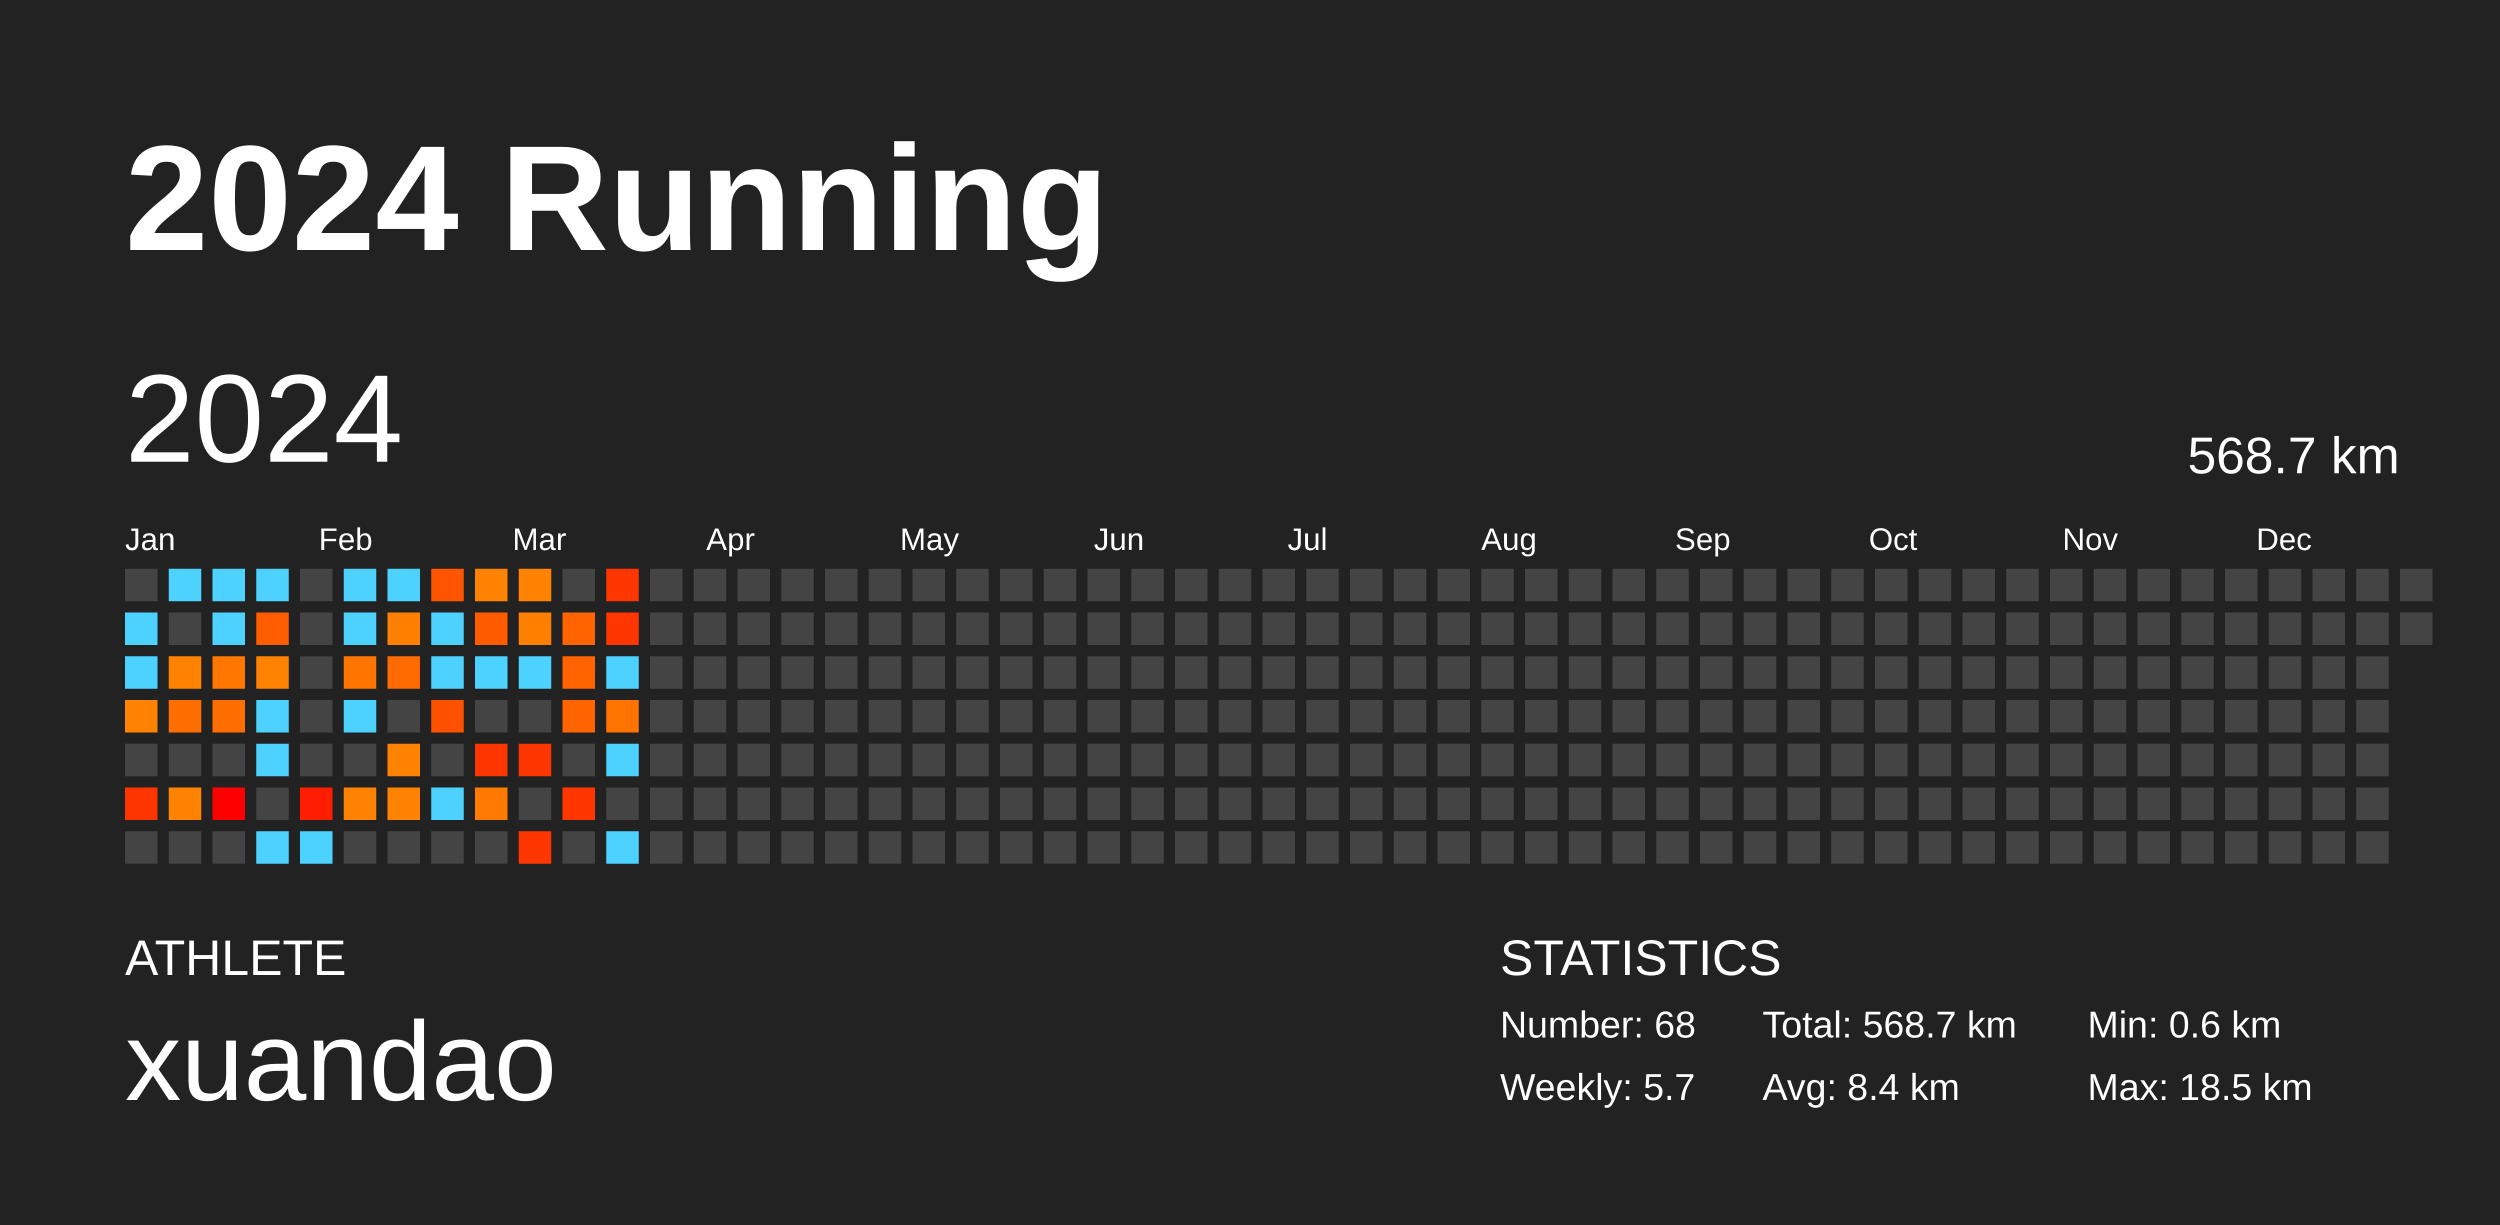
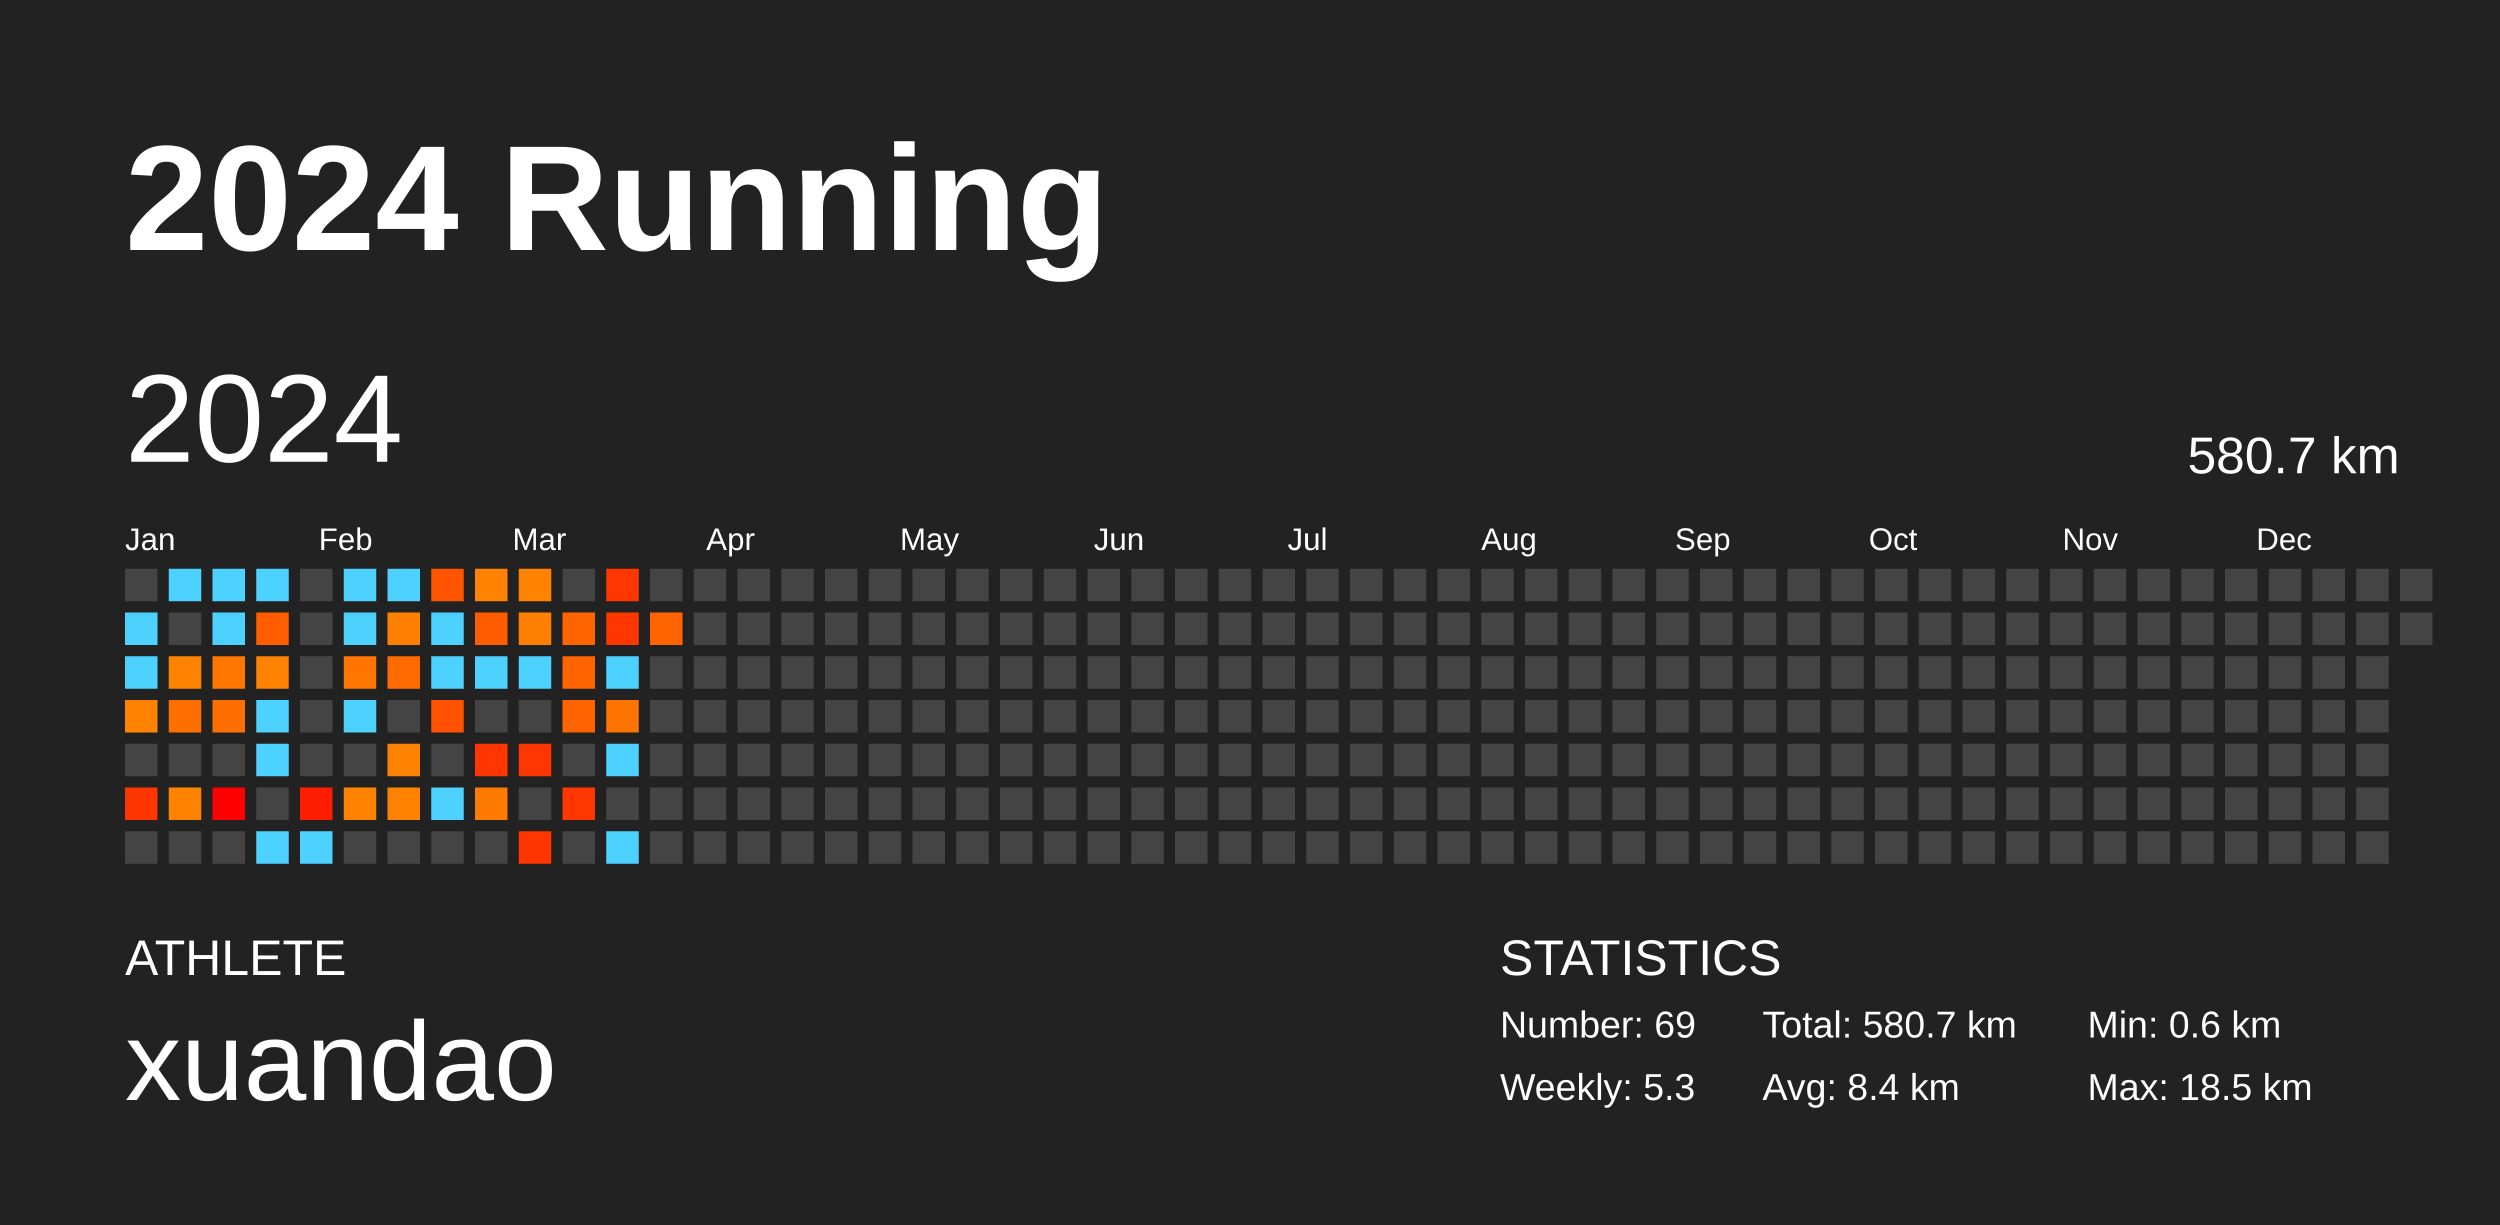
<svg xmlns="http://www.w3.org/2000/svg" baseProfile="full" height="98mm" version="1.1" viewBox="0,0,200,98" width="200mm">
  <defs />
  <rect fill="#222222" height="98" width="200" x="0" y="0" />
  <text fill="#FFFFFF" style="font-size:12px; font-family:Arial; font-weight:bold;" x="10" y="20">2024 Running</text>
  <text fill="#FFFFFF" style="font-size:4px; font-family:Arial" x="10" y="78">ATHLETE</text>
  <text fill="#FFFFFF" style="font-size:9px; font-family:Arial" x="10" y="88">xuandao</text>
  <text fill="#FFFFFF" style="font-size:4px; font-family:Arial" x="120" y="78">STATISTICS</text>
-   <text fill="#FFFFFF" style="font-size:3px; font-family:Arial" x="120" y="83">Number: 68</text>
-   <text fill="#FFFFFF" style="font-size:3px; font-family:Arial" x="120" y="88">Weekly: 5.7</text>
-   <text fill="#FFFFFF" style="font-size:3px; font-family:Arial" x="141" y="83">Total: 568.7 km</text>
+   <text fill="#FFFFFF" style="font-size:3px; font-family:Arial" x="120" y="83">Number: 69</text>
+   <text fill="#FFFFFF" style="font-size:3px; font-family:Arial" x="120" y="88">Weekly: 5.3</text>
+   <text fill="#FFFFFF" style="font-size:3px; font-family:Arial" x="141" y="83">Total: 580.7 km</text>
  <text fill="#FFFFFF" style="font-size:3px; font-family:Arial" x="141" y="88">Avg: 8.4 km</text>
  <text fill="#FFFFFF" style="font-size:3px; font-family:Arial" x="167" y="83">Min: 0.6 km</text>
  <text fill="#FFFFFF" style="font-size:3px; font-family:Arial" x="167" y="88">Max: 18.5 km</text>
  <text dominant-baseline="hanging" fill="#FFFFFF" style="font-size:10.0px; font-family:Arial;" x="10" y="30">2024</text>
-   <text dominant-baseline="hanging" fill="#FFFFFF" style="font-size:4.125px; font-family:Arial;" x="175" y="35">568.7 km</text>
+   <text dominant-baseline="hanging" fill="#FFFFFF" style="font-size:4.125px; font-family:Arial;" x="175" y="35">580.7 km</text>
  <text fill="#FFFFFF" style="font-size:2.5px; font-family:Arial" x="10.0" y="44">Jan</text>
  <text fill="#FFFFFF" style="font-size:2.5px; font-family:Arial" x="25.5" y="44">Feb</text>
  <text fill="#FFFFFF" style="font-size:2.5px; font-family:Arial" x="41.0" y="44">Mar</text>
  <text fill="#FFFFFF" style="font-size:2.5px; font-family:Arial" x="56.5" y="44">Apr</text>
  <text fill="#FFFFFF" style="font-size:2.5px; font-family:Arial" x="72.0" y="44">May</text>
  <text fill="#FFFFFF" style="font-size:2.5px; font-family:Arial" x="87.5" y="44">Jun</text>
  <text fill="#FFFFFF" style="font-size:2.5px; font-family:Arial" x="103.0" y="44">Jul</text>
  <text fill="#FFFFFF" style="font-size:2.5px; font-family:Arial" x="118.5" y="44">Aug</text>
  <text fill="#FFFFFF" style="font-size:2.5px; font-family:Arial" x="134.0" y="44">Sep</text>
  <text fill="#FFFFFF" style="font-size:2.5px; font-family:Arial" x="149.5" y="44">Oct</text>
  <text fill="#FFFFFF" style="font-size:2.5px; font-family:Arial" x="165.0" y="44">Nov</text>
  <text fill="#FFFFFF" style="font-size:2.5px; font-family:Arial" x="180.5" y="44">Dec</text>
  <rect fill="#444444" height="2.6" width="2.6" x="10.0" y="45.5" />
  <rect fill="#4dd2ff" height="2.6" width="2.6" x="10.0" y="49.0" />
  <rect fill="#4dd2ff" height="2.6" width="2.6" x="10.0" y="52.5" />
  <rect fill="#ff8300" height="2.6" width="2.6" x="10.0" y="56.0" />
  <rect fill="#444444" height="2.6" width="2.6" x="10.0" y="59.5" />
  <rect fill="#ff3500" height="2.6" width="2.6" x="10.0" y="63.0" />
  <rect fill="#444444" height="2.6" width="2.6" x="10.0" y="66.5" />
  <rect fill="#4dd2ff" height="2.6" width="2.6" x="13.5" y="45.5" />
  <rect fill="#444444" height="2.6" width="2.6" x="13.5" y="49.0" />
  <rect fill="#ff8300" height="2.6" width="2.6" x="13.5" y="52.5" />
  <rect fill="#ff6f00" height="2.6" width="2.6" x="13.5" y="56.0" />
  <rect fill="#444444" height="2.6" width="2.6" x="13.5" y="59.5" />
  <rect fill="#ff8300" height="2.6" width="2.6" x="13.5" y="63.0" />
  <rect fill="#444444" height="2.6" width="2.6" x="13.5" y="66.5" />
  <rect fill="#4dd2ff" height="2.6" width="2.6" x="17.0" y="45.5" />
  <rect fill="#4dd2ff" height="2.6" width="2.6" x="17.0" y="49.0" />
  <rect fill="#ff7700" height="2.6" width="2.6" x="17.0" y="52.5" />
  <rect fill="#ff6e00" height="2.6" width="2.6" x="17.0" y="56.0" />
  <rect fill="#444444" height="2.6" width="2.6" x="17.0" y="59.5" />
  <rect fill="#ff0000" height="2.6" width="2.6" x="17.0" y="63.0" />
  <rect fill="#444444" height="2.6" width="2.6" x="17.0" y="66.5" />
  <rect fill="#4dd2ff" height="2.6" width="2.6" x="20.5" y="45.5" />
  <rect fill="#ff5d00" height="2.6" width="2.6" x="20.5" y="49.0" />
  <rect fill="#ff8200" height="2.6" width="2.6" x="20.5" y="52.5" />
  <rect fill="#4dd2ff" height="2.6" width="2.6" x="20.5" y="56.0" />
  <rect fill="#4dd2ff" height="2.6" width="2.6" x="20.5" y="59.5" />
  <rect fill="#444444" height="2.6" width="2.6" x="20.5" y="63.0" />
  <rect fill="#4dd2ff" height="2.6" width="2.6" x="20.5" y="66.5" />
  <rect fill="#444444" height="2.6" width="2.6" x="24.0" y="45.5" />
  <rect fill="#444444" height="2.6" width="2.6" x="24.0" y="49.0" />
  <rect fill="#444444" height="2.6" width="2.6" x="24.0" y="52.5" />
  <rect fill="#444444" height="2.6" width="2.6" x="24.0" y="56.0" />
  <rect fill="#444444" height="2.6" width="2.6" x="24.0" y="59.5" />
  <rect fill="#ff1d00" height="2.6" width="2.6" x="24.0" y="63.0" />
  <rect fill="#4dd2ff" height="2.6" width="2.6" x="24.0" y="66.5" />
  <rect fill="#4dd2ff" height="2.6" width="2.6" x="27.5" y="45.5" />
  <rect fill="#4dd2ff" height="2.6" width="2.6" x="27.5" y="49.0" />
  <rect fill="#ff7500" height="2.6" width="2.6" x="27.5" y="52.5" />
  <rect fill="#4dd2ff" height="2.6" width="2.6" x="27.5" y="56.0" />
  <rect fill="#444444" height="2.6" width="2.6" x="27.5" y="59.5" />
  <rect fill="#ff8300" height="2.6" width="2.6" x="27.5" y="63.0" />
  <rect fill="#444444" height="2.6" width="2.6" x="27.5" y="66.5" />
  <rect fill="#4dd2ff" height="2.6" width="2.6" x="31.0" y="45.5" />
  <rect fill="#ff7f00" height="2.6" width="2.6" x="31.0" y="49.0" />
  <rect fill="#ff6b00" height="2.6" width="2.6" x="31.0" y="52.5" />
  <rect fill="#444444" height="2.6" width="2.6" x="31.0" y="56.0" />
  <rect fill="#ff8300" height="2.6" width="2.6" x="31.0" y="59.5" />
  <rect fill="#ff8300" height="2.6" width="2.6" x="31.0" y="63.0" />
  <rect fill="#444444" height="2.6" width="2.6" x="31.0" y="66.5" />
  <rect fill="#ff5500" height="2.6" width="2.6" x="34.5" y="45.5" />
  <rect fill="#4dd2ff" height="2.6" width="2.6" x="34.5" y="49.0" />
  <rect fill="#4dd2ff" height="2.6" width="2.6" x="34.5" y="52.5" />
  <rect fill="#ff5100" height="2.6" width="2.6" x="34.5" y="56.0" />
  <rect fill="#444444" height="2.6" width="2.6" x="34.5" y="59.5" />
  <rect fill="#4dd2ff" height="2.6" width="2.6" x="34.5" y="63.0" />
  <rect fill="#444444" height="2.6" width="2.6" x="34.5" y="66.5" />
  <rect fill="#ff8300" height="2.6" width="2.6" x="38.0" y="45.5" />
  <rect fill="#ff5c00" height="2.6" width="2.6" x="38.0" y="49.0" />
  <rect fill="#4dd2ff" height="2.6" width="2.6" x="38.0" y="52.5" />
  <rect fill="#444444" height="2.6" width="2.6" x="38.0" y="56.0" />
  <rect fill="#ff3600" height="2.6" width="2.6" x="38.0" y="59.5" />
  <rect fill="#ff7a00" height="2.6" width="2.6" x="38.0" y="63.0" />
  <rect fill="#444444" height="2.6" width="2.6" x="38.0" y="66.5" />
  <rect fill="#ff8300" height="2.6" width="2.6" x="41.5" y="45.5" />
  <rect fill="#ff8000" height="2.6" width="2.6" x="41.5" y="49.0" />
  <rect fill="#4dd2ff" height="2.6" width="2.6" x="41.5" y="52.5" />
  <rect fill="#444444" height="2.6" width="2.6" x="41.5" y="56.0" />
  <rect fill="#ff3600" height="2.6" width="2.6" x="41.5" y="59.5" />
  <rect fill="#444444" height="2.6" width="2.6" x="41.5" y="63.0" />
  <rect fill="#ff3600" height="2.6" width="2.6" x="41.5" y="66.5" />
  <rect fill="#444444" height="2.6" width="2.6" x="45.0" y="45.5" />
  <rect fill="#ff6400" height="2.6" width="2.6" x="45.0" y="49.0" />
  <rect fill="#ff6400" height="2.6" width="2.6" x="45.0" y="52.5" />
  <rect fill="#ff6400" height="2.6" width="2.6" x="45.0" y="56.0" />
  <rect fill="#444444" height="2.6" width="2.6" x="45.0" y="59.5" />
  <rect fill="#ff3600" height="2.6" width="2.6" x="45.0" y="63.0" />
  <rect fill="#444444" height="2.6" width="2.6" x="45.0" y="66.5" />
  <rect fill="#ff3600" height="2.6" width="2.6" x="48.5" y="45.5" />
  <rect fill="#ff3600" height="2.6" width="2.6" x="48.5" y="49.0" />
  <rect fill="#4dd2ff" height="2.6" width="2.6" x="48.5" y="52.5" />
  <rect fill="#ff7300" height="2.6" width="2.6" x="48.5" y="56.0" />
  <rect fill="#4dd2ff" height="2.6" width="2.6" x="48.5" y="59.5" />
  <rect fill="#444444" height="2.6" width="2.6" x="48.5" y="63.0" />
  <rect fill="#4dd2ff" height="2.6" width="2.6" x="48.5" y="66.5" />
  <rect fill="#444444" height="2.6" width="2.6" x="52.0" y="45.5" />
-   <rect fill="#444444" height="2.6" width="2.6" x="52.0" y="49.0" />
+   <rect fill="#ff6400" height="2.6" width="2.6" x="52.0" y="49.0" />
  <rect fill="#444444" height="2.6" width="2.6" x="52.0" y="52.5" />
  <rect fill="#444444" height="2.6" width="2.6" x="52.0" y="56.0" />
  <rect fill="#444444" height="2.6" width="2.6" x="52.0" y="59.5" />
  <rect fill="#444444" height="2.6" width="2.6" x="52.0" y="63.0" />
  <rect fill="#444444" height="2.6" width="2.6" x="52.0" y="66.5" />
  <rect fill="#444444" height="2.6" width="2.6" x="55.5" y="45.5" />
  <rect fill="#444444" height="2.6" width="2.6" x="55.5" y="49.0" />
  <rect fill="#444444" height="2.6" width="2.6" x="55.5" y="52.5" />
  <rect fill="#444444" height="2.6" width="2.6" x="55.5" y="56.0" />
  <rect fill="#444444" height="2.6" width="2.6" x="55.5" y="59.5" />
  <rect fill="#444444" height="2.6" width="2.6" x="55.5" y="63.0" />
  <rect fill="#444444" height="2.6" width="2.6" x="55.5" y="66.5" />
  <rect fill="#444444" height="2.6" width="2.6" x="59.0" y="45.5" />
  <rect fill="#444444" height="2.6" width="2.6" x="59.0" y="49.0" />
  <rect fill="#444444" height="2.6" width="2.6" x="59.0" y="52.5" />
  <rect fill="#444444" height="2.6" width="2.6" x="59.0" y="56.0" />
  <rect fill="#444444" height="2.6" width="2.6" x="59.0" y="59.5" />
  <rect fill="#444444" height="2.6" width="2.6" x="59.0" y="63.0" />
  <rect fill="#444444" height="2.6" width="2.6" x="59.0" y="66.5" />
  <rect fill="#444444" height="2.6" width="2.6" x="62.5" y="45.5" />
  <rect fill="#444444" height="2.6" width="2.6" x="62.5" y="49.0" />
  <rect fill="#444444" height="2.6" width="2.6" x="62.5" y="52.5" />
  <rect fill="#444444" height="2.6" width="2.6" x="62.5" y="56.0" />
  <rect fill="#444444" height="2.6" width="2.6" x="62.5" y="59.5" />
  <rect fill="#444444" height="2.6" width="2.6" x="62.5" y="63.0" />
  <rect fill="#444444" height="2.6" width="2.6" x="62.5" y="66.5" />
  <rect fill="#444444" height="2.6" width="2.6" x="66.0" y="45.5" />
  <rect fill="#444444" height="2.6" width="2.6" x="66.0" y="49.0" />
  <rect fill="#444444" height="2.6" width="2.6" x="66.0" y="52.5" />
  <rect fill="#444444" height="2.6" width="2.6" x="66.0" y="56.0" />
  <rect fill="#444444" height="2.6" width="2.6" x="66.0" y="59.5" />
  <rect fill="#444444" height="2.6" width="2.6" x="66.0" y="63.0" />
  <rect fill="#444444" height="2.6" width="2.6" x="66.0" y="66.5" />
  <rect fill="#444444" height="2.6" width="2.6" x="69.5" y="45.5" />
  <rect fill="#444444" height="2.6" width="2.6" x="69.5" y="49.0" />
  <rect fill="#444444" height="2.6" width="2.6" x="69.5" y="52.5" />
  <rect fill="#444444" height="2.6" width="2.6" x="69.5" y="56.0" />
  <rect fill="#444444" height="2.6" width="2.6" x="69.5" y="59.5" />
  <rect fill="#444444" height="2.6" width="2.6" x="69.5" y="63.0" />
  <rect fill="#444444" height="2.6" width="2.6" x="69.5" y="66.5" />
  <rect fill="#444444" height="2.6" width="2.6" x="73.0" y="45.5" />
  <rect fill="#444444" height="2.6" width="2.6" x="73.0" y="49.0" />
  <rect fill="#444444" height="2.6" width="2.6" x="73.0" y="52.5" />
  <rect fill="#444444" height="2.6" width="2.6" x="73.0" y="56.0" />
  <rect fill="#444444" height="2.6" width="2.6" x="73.0" y="59.5" />
  <rect fill="#444444" height="2.6" width="2.6" x="73.0" y="63.0" />
  <rect fill="#444444" height="2.6" width="2.6" x="73.0" y="66.5" />
  <rect fill="#444444" height="2.6" width="2.6" x="76.5" y="45.5" />
  <rect fill="#444444" height="2.6" width="2.6" x="76.5" y="49.0" />
  <rect fill="#444444" height="2.6" width="2.6" x="76.5" y="52.5" />
  <rect fill="#444444" height="2.6" width="2.6" x="76.5" y="56.0" />
  <rect fill="#444444" height="2.6" width="2.6" x="76.5" y="59.5" />
  <rect fill="#444444" height="2.6" width="2.6" x="76.5" y="63.0" />
  <rect fill="#444444" height="2.6" width="2.6" x="76.5" y="66.5" />
  <rect fill="#444444" height="2.6" width="2.6" x="80.0" y="45.5" />
  <rect fill="#444444" height="2.6" width="2.6" x="80.0" y="49.0" />
  <rect fill="#444444" height="2.6" width="2.6" x="80.0" y="52.5" />
  <rect fill="#444444" height="2.6" width="2.6" x="80.0" y="56.0" />
  <rect fill="#444444" height="2.6" width="2.6" x="80.0" y="59.5" />
  <rect fill="#444444" height="2.6" width="2.6" x="80.0" y="63.0" />
  <rect fill="#444444" height="2.6" width="2.6" x="80.0" y="66.5" />
  <rect fill="#444444" height="2.6" width="2.6" x="83.5" y="45.5" />
  <rect fill="#444444" height="2.6" width="2.6" x="83.5" y="49.0" />
  <rect fill="#444444" height="2.6" width="2.6" x="83.5" y="52.5" />
  <rect fill="#444444" height="2.6" width="2.6" x="83.5" y="56.0" />
  <rect fill="#444444" height="2.6" width="2.6" x="83.5" y="59.5" />
  <rect fill="#444444" height="2.6" width="2.6" x="83.5" y="63.0" />
  <rect fill="#444444" height="2.6" width="2.6" x="83.5" y="66.5" />
  <rect fill="#444444" height="2.6" width="2.6" x="87.0" y="45.5" />
  <rect fill="#444444" height="2.6" width="2.6" x="87.0" y="49.0" />
  <rect fill="#444444" height="2.6" width="2.6" x="87.0" y="52.5" />
  <rect fill="#444444" height="2.6" width="2.6" x="87.0" y="56.0" />
  <rect fill="#444444" height="2.6" width="2.6" x="87.0" y="59.5" />
  <rect fill="#444444" height="2.6" width="2.6" x="87.0" y="63.0" />
  <rect fill="#444444" height="2.6" width="2.6" x="87.0" y="66.5" />
  <rect fill="#444444" height="2.6" width="2.6" x="90.5" y="45.5" />
  <rect fill="#444444" height="2.6" width="2.6" x="90.5" y="49.0" />
  <rect fill="#444444" height="2.6" width="2.6" x="90.5" y="52.5" />
  <rect fill="#444444" height="2.6" width="2.6" x="90.5" y="56.0" />
  <rect fill="#444444" height="2.6" width="2.6" x="90.5" y="59.5" />
  <rect fill="#444444" height="2.6" width="2.6" x="90.5" y="63.0" />
  <rect fill="#444444" height="2.6" width="2.6" x="90.5" y="66.5" />
  <rect fill="#444444" height="2.6" width="2.6" x="94.0" y="45.5" />
  <rect fill="#444444" height="2.6" width="2.6" x="94.0" y="49.0" />
  <rect fill="#444444" height="2.6" width="2.6" x="94.0" y="52.5" />
  <rect fill="#444444" height="2.6" width="2.6" x="94.0" y="56.0" />
  <rect fill="#444444" height="2.6" width="2.6" x="94.0" y="59.5" />
  <rect fill="#444444" height="2.6" width="2.6" x="94.0" y="63.0" />
  <rect fill="#444444" height="2.6" width="2.6" x="94.0" y="66.5" />
  <rect fill="#444444" height="2.6" width="2.6" x="97.5" y="45.5" />
  <rect fill="#444444" height="2.6" width="2.6" x="97.5" y="49.0" />
  <rect fill="#444444" height="2.6" width="2.6" x="97.5" y="52.5" />
  <rect fill="#444444" height="2.6" width="2.6" x="97.5" y="56.0" />
  <rect fill="#444444" height="2.6" width="2.6" x="97.5" y="59.5" />
  <rect fill="#444444" height="2.6" width="2.6" x="97.5" y="63.0" />
  <rect fill="#444444" height="2.6" width="2.6" x="97.5" y="66.5" />
  <rect fill="#444444" height="2.6" width="2.6" x="101.0" y="45.5" />
  <rect fill="#444444" height="2.6" width="2.6" x="101.0" y="49.0" />
  <rect fill="#444444" height="2.6" width="2.6" x="101.0" y="52.5" />
  <rect fill="#444444" height="2.6" width="2.6" x="101.0" y="56.0" />
  <rect fill="#444444" height="2.6" width="2.6" x="101.0" y="59.5" />
  <rect fill="#444444" height="2.6" width="2.6" x="101.0" y="63.0" />
  <rect fill="#444444" height="2.6" width="2.6" x="101.0" y="66.5" />
  <rect fill="#444444" height="2.6" width="2.6" x="104.5" y="45.5" />
  <rect fill="#444444" height="2.6" width="2.6" x="104.5" y="49.0" />
  <rect fill="#444444" height="2.6" width="2.6" x="104.5" y="52.5" />
  <rect fill="#444444" height="2.6" width="2.6" x="104.5" y="56.0" />
  <rect fill="#444444" height="2.6" width="2.6" x="104.5" y="59.5" />
  <rect fill="#444444" height="2.6" width="2.6" x="104.5" y="63.0" />
  <rect fill="#444444" height="2.6" width="2.6" x="104.5" y="66.5" />
  <rect fill="#444444" height="2.6" width="2.6" x="108.0" y="45.5" />
  <rect fill="#444444" height="2.6" width="2.6" x="108.0" y="49.0" />
  <rect fill="#444444" height="2.6" width="2.6" x="108.0" y="52.5" />
  <rect fill="#444444" height="2.6" width="2.6" x="108.0" y="56.0" />
  <rect fill="#444444" height="2.6" width="2.6" x="108.0" y="59.5" />
  <rect fill="#444444" height="2.6" width="2.6" x="108.0" y="63.0" />
  <rect fill="#444444" height="2.6" width="2.6" x="108.0" y="66.5" />
  <rect fill="#444444" height="2.6" width="2.6" x="111.5" y="45.5" />
  <rect fill="#444444" height="2.6" width="2.6" x="111.5" y="49.0" />
  <rect fill="#444444" height="2.6" width="2.6" x="111.5" y="52.5" />
  <rect fill="#444444" height="2.6" width="2.6" x="111.5" y="56.0" />
  <rect fill="#444444" height="2.6" width="2.6" x="111.5" y="59.5" />
  <rect fill="#444444" height="2.6" width="2.6" x="111.5" y="63.0" />
  <rect fill="#444444" height="2.6" width="2.6" x="111.5" y="66.5" />
  <rect fill="#444444" height="2.6" width="2.6" x="115.0" y="45.5" />
  <rect fill="#444444" height="2.6" width="2.6" x="115.0" y="49.0" />
  <rect fill="#444444" height="2.6" width="2.6" x="115.0" y="52.5" />
  <rect fill="#444444" height="2.6" width="2.6" x="115.0" y="56.0" />
  <rect fill="#444444" height="2.6" width="2.6" x="115.0" y="59.5" />
  <rect fill="#444444" height="2.6" width="2.6" x="115.0" y="63.0" />
  <rect fill="#444444" height="2.6" width="2.6" x="115.0" y="66.5" />
  <rect fill="#444444" height="2.6" width="2.6" x="118.5" y="45.5" />
  <rect fill="#444444" height="2.6" width="2.6" x="118.5" y="49.0" />
  <rect fill="#444444" height="2.6" width="2.6" x="118.5" y="52.5" />
  <rect fill="#444444" height="2.6" width="2.6" x="118.5" y="56.0" />
  <rect fill="#444444" height="2.6" width="2.6" x="118.5" y="59.5" />
  <rect fill="#444444" height="2.6" width="2.6" x="118.5" y="63.0" />
  <rect fill="#444444" height="2.6" width="2.6" x="118.5" y="66.5" />
  <rect fill="#444444" height="2.6" width="2.6" x="122.0" y="45.5" />
  <rect fill="#444444" height="2.6" width="2.6" x="122.0" y="49.0" />
  <rect fill="#444444" height="2.6" width="2.6" x="122.0" y="52.5" />
  <rect fill="#444444" height="2.6" width="2.6" x="122.0" y="56.0" />
  <rect fill="#444444" height="2.6" width="2.6" x="122.0" y="59.5" />
  <rect fill="#444444" height="2.6" width="2.6" x="122.0" y="63.0" />
  <rect fill="#444444" height="2.6" width="2.6" x="122.0" y="66.5" />
  <rect fill="#444444" height="2.6" width="2.6" x="125.5" y="45.5" />
  <rect fill="#444444" height="2.6" width="2.6" x="125.5" y="49.0" />
  <rect fill="#444444" height="2.6" width="2.6" x="125.5" y="52.5" />
  <rect fill="#444444" height="2.6" width="2.6" x="125.5" y="56.0" />
  <rect fill="#444444" height="2.6" width="2.6" x="125.5" y="59.5" />
  <rect fill="#444444" height="2.6" width="2.6" x="125.5" y="63.0" />
  <rect fill="#444444" height="2.6" width="2.6" x="125.5" y="66.5" />
  <rect fill="#444444" height="2.6" width="2.6" x="129.0" y="45.5" />
  <rect fill="#444444" height="2.6" width="2.6" x="129.0" y="49.0" />
  <rect fill="#444444" height="2.6" width="2.6" x="129.0" y="52.5" />
  <rect fill="#444444" height="2.6" width="2.6" x="129.0" y="56.0" />
  <rect fill="#444444" height="2.6" width="2.6" x="129.0" y="59.5" />
  <rect fill="#444444" height="2.6" width="2.6" x="129.0" y="63.0" />
  <rect fill="#444444" height="2.6" width="2.6" x="129.0" y="66.5" />
  <rect fill="#444444" height="2.6" width="2.6" x="132.5" y="45.5" />
  <rect fill="#444444" height="2.6" width="2.6" x="132.5" y="49.0" />
  <rect fill="#444444" height="2.6" width="2.6" x="132.5" y="52.5" />
  <rect fill="#444444" height="2.6" width="2.6" x="132.5" y="56.0" />
  <rect fill="#444444" height="2.6" width="2.6" x="132.5" y="59.5" />
  <rect fill="#444444" height="2.6" width="2.6" x="132.5" y="63.0" />
  <rect fill="#444444" height="2.6" width="2.6" x="132.5" y="66.5" />
  <rect fill="#444444" height="2.6" width="2.6" x="136.0" y="45.5" />
  <rect fill="#444444" height="2.6" width="2.6" x="136.0" y="49.0" />
  <rect fill="#444444" height="2.6" width="2.6" x="136.0" y="52.5" />
  <rect fill="#444444" height="2.6" width="2.6" x="136.0" y="56.0" />
  <rect fill="#444444" height="2.6" width="2.6" x="136.0" y="59.5" />
  <rect fill="#444444" height="2.6" width="2.6" x="136.0" y="63.0" />
  <rect fill="#444444" height="2.6" width="2.6" x="136.0" y="66.5" />
  <rect fill="#444444" height="2.6" width="2.6" x="139.5" y="45.5" />
  <rect fill="#444444" height="2.6" width="2.6" x="139.5" y="49.0" />
  <rect fill="#444444" height="2.6" width="2.6" x="139.5" y="52.5" />
  <rect fill="#444444" height="2.6" width="2.6" x="139.5" y="56.0" />
  <rect fill="#444444" height="2.6" width="2.6" x="139.5" y="59.5" />
  <rect fill="#444444" height="2.6" width="2.6" x="139.5" y="63.0" />
  <rect fill="#444444" height="2.6" width="2.6" x="139.5" y="66.5" />
  <rect fill="#444444" height="2.6" width="2.6" x="143.0" y="45.5" />
  <rect fill="#444444" height="2.6" width="2.6" x="143.0" y="49.0" />
  <rect fill="#444444" height="2.6" width="2.6" x="143.0" y="52.5" />
  <rect fill="#444444" height="2.6" width="2.6" x="143.0" y="56.0" />
  <rect fill="#444444" height="2.6" width="2.6" x="143.0" y="59.5" />
  <rect fill="#444444" height="2.6" width="2.6" x="143.0" y="63.0" />
  <rect fill="#444444" height="2.6" width="2.6" x="143.0" y="66.5" />
  <rect fill="#444444" height="2.6" width="2.6" x="146.5" y="45.5" />
  <rect fill="#444444" height="2.6" width="2.6" x="146.5" y="49.0" />
  <rect fill="#444444" height="2.6" width="2.6" x="146.5" y="52.5" />
  <rect fill="#444444" height="2.6" width="2.6" x="146.5" y="56.0" />
  <rect fill="#444444" height="2.6" width="2.6" x="146.5" y="59.5" />
  <rect fill="#444444" height="2.6" width="2.6" x="146.5" y="63.0" />
  <rect fill="#444444" height="2.6" width="2.6" x="146.5" y="66.5" />
  <rect fill="#444444" height="2.6" width="2.6" x="150.0" y="45.5" />
  <rect fill="#444444" height="2.6" width="2.6" x="150.0" y="49.0" />
  <rect fill="#444444" height="2.6" width="2.6" x="150.0" y="52.5" />
  <rect fill="#444444" height="2.6" width="2.6" x="150.0" y="56.0" />
  <rect fill="#444444" height="2.6" width="2.6" x="150.0" y="59.5" />
  <rect fill="#444444" height="2.6" width="2.6" x="150.0" y="63.0" />
  <rect fill="#444444" height="2.6" width="2.6" x="150.0" y="66.5" />
  <rect fill="#444444" height="2.6" width="2.6" x="153.5" y="45.5" />
  <rect fill="#444444" height="2.6" width="2.6" x="153.5" y="49.0" />
  <rect fill="#444444" height="2.6" width="2.6" x="153.5" y="52.5" />
  <rect fill="#444444" height="2.6" width="2.6" x="153.5" y="56.0" />
  <rect fill="#444444" height="2.6" width="2.6" x="153.5" y="59.5" />
  <rect fill="#444444" height="2.6" width="2.6" x="153.5" y="63.0" />
  <rect fill="#444444" height="2.6" width="2.6" x="153.5" y="66.5" />
  <rect fill="#444444" height="2.6" width="2.6" x="157.0" y="45.5" />
  <rect fill="#444444" height="2.6" width="2.6" x="157.0" y="49.0" />
  <rect fill="#444444" height="2.6" width="2.6" x="157.0" y="52.5" />
  <rect fill="#444444" height="2.6" width="2.6" x="157.0" y="56.0" />
  <rect fill="#444444" height="2.6" width="2.6" x="157.0" y="59.5" />
  <rect fill="#444444" height="2.6" width="2.6" x="157.0" y="63.0" />
  <rect fill="#444444" height="2.6" width="2.6" x="157.0" y="66.5" />
  <rect fill="#444444" height="2.6" width="2.6" x="160.5" y="45.5" />
  <rect fill="#444444" height="2.6" width="2.6" x="160.5" y="49.0" />
  <rect fill="#444444" height="2.6" width="2.6" x="160.5" y="52.5" />
  <rect fill="#444444" height="2.6" width="2.6" x="160.5" y="56.0" />
  <rect fill="#444444" height="2.6" width="2.6" x="160.5" y="59.5" />
  <rect fill="#444444" height="2.6" width="2.6" x="160.5" y="63.0" />
  <rect fill="#444444" height="2.6" width="2.6" x="160.5" y="66.5" />
  <rect fill="#444444" height="2.6" width="2.6" x="164.0" y="45.5" />
  <rect fill="#444444" height="2.6" width="2.6" x="164.0" y="49.0" />
  <rect fill="#444444" height="2.6" width="2.6" x="164.0" y="52.5" />
  <rect fill="#444444" height="2.6" width="2.6" x="164.0" y="56.0" />
  <rect fill="#444444" height="2.6" width="2.6" x="164.0" y="59.5" />
  <rect fill="#444444" height="2.6" width="2.6" x="164.0" y="63.0" />
  <rect fill="#444444" height="2.6" width="2.6" x="164.0" y="66.5" />
  <rect fill="#444444" height="2.6" width="2.6" x="167.5" y="45.5" />
  <rect fill="#444444" height="2.6" width="2.6" x="167.5" y="49.0" />
  <rect fill="#444444" height="2.6" width="2.6" x="167.5" y="52.5" />
  <rect fill="#444444" height="2.6" width="2.6" x="167.5" y="56.0" />
  <rect fill="#444444" height="2.6" width="2.6" x="167.5" y="59.5" />
  <rect fill="#444444" height="2.6" width="2.6" x="167.5" y="63.0" />
  <rect fill="#444444" height="2.6" width="2.6" x="167.5" y="66.5" />
  <rect fill="#444444" height="2.6" width="2.6" x="171.0" y="45.5" />
  <rect fill="#444444" height="2.6" width="2.6" x="171.0" y="49.0" />
  <rect fill="#444444" height="2.6" width="2.6" x="171.0" y="52.5" />
  <rect fill="#444444" height="2.6" width="2.6" x="171.0" y="56.0" />
  <rect fill="#444444" height="2.6" width="2.6" x="171.0" y="59.5" />
  <rect fill="#444444" height="2.6" width="2.6" x="171.0" y="63.0" />
  <rect fill="#444444" height="2.6" width="2.6" x="171.0" y="66.5" />
  <rect fill="#444444" height="2.6" width="2.6" x="174.5" y="45.5" />
  <rect fill="#444444" height="2.6" width="2.6" x="174.5" y="49.0" />
  <rect fill="#444444" height="2.6" width="2.6" x="174.5" y="52.5" />
  <rect fill="#444444" height="2.6" width="2.6" x="174.5" y="56.0" />
  <rect fill="#444444" height="2.6" width="2.6" x="174.5" y="59.5" />
  <rect fill="#444444" height="2.6" width="2.6" x="174.5" y="63.0" />
  <rect fill="#444444" height="2.6" width="2.6" x="174.5" y="66.5" />
  <rect fill="#444444" height="2.6" width="2.6" x="178.0" y="45.5" />
  <rect fill="#444444" height="2.6" width="2.6" x="178.0" y="49.0" />
  <rect fill="#444444" height="2.6" width="2.6" x="178.0" y="52.5" />
  <rect fill="#444444" height="2.6" width="2.6" x="178.0" y="56.0" />
  <rect fill="#444444" height="2.6" width="2.6" x="178.0" y="59.5" />
  <rect fill="#444444" height="2.6" width="2.6" x="178.0" y="63.0" />
  <rect fill="#444444" height="2.6" width="2.6" x="178.0" y="66.5" />
  <rect fill="#444444" height="2.6" width="2.6" x="181.5" y="45.5" />
  <rect fill="#444444" height="2.6" width="2.6" x="181.5" y="49.0" />
  <rect fill="#444444" height="2.6" width="2.6" x="181.5" y="52.5" />
  <rect fill="#444444" height="2.6" width="2.6" x="181.5" y="56.0" />
  <rect fill="#444444" height="2.6" width="2.6" x="181.5" y="59.5" />
  <rect fill="#444444" height="2.6" width="2.6" x="181.5" y="63.0" />
  <rect fill="#444444" height="2.6" width="2.6" x="181.5" y="66.5" />
  <rect fill="#444444" height="2.6" width="2.6" x="185.0" y="45.5" />
  <rect fill="#444444" height="2.6" width="2.6" x="185.0" y="49.0" />
  <rect fill="#444444" height="2.6" width="2.6" x="185.0" y="52.5" />
  <rect fill="#444444" height="2.6" width="2.6" x="185.0" y="56.0" />
  <rect fill="#444444" height="2.6" width="2.6" x="185.0" y="59.5" />
  <rect fill="#444444" height="2.6" width="2.6" x="185.0" y="63.0" />
  <rect fill="#444444" height="2.6" width="2.6" x="185.0" y="66.5" />
  <rect fill="#444444" height="2.6" width="2.6" x="188.5" y="45.5" />
  <rect fill="#444444" height="2.6" width="2.6" x="188.5" y="49.0" />
  <rect fill="#444444" height="2.6" width="2.6" x="188.5" y="52.5" />
  <rect fill="#444444" height="2.6" width="2.6" x="188.5" y="56.0" />
  <rect fill="#444444" height="2.6" width="2.6" x="188.5" y="59.5" />
  <rect fill="#444444" height="2.6" width="2.6" x="188.5" y="63.0" />
  <rect fill="#444444" height="2.6" width="2.6" x="188.5" y="66.5" />
  <rect fill="#444444" height="2.6" width="2.6" x="192.0" y="45.5" />
  <rect fill="#444444" height="2.6" width="2.6" x="192.0" y="49.0" />
</svg>
